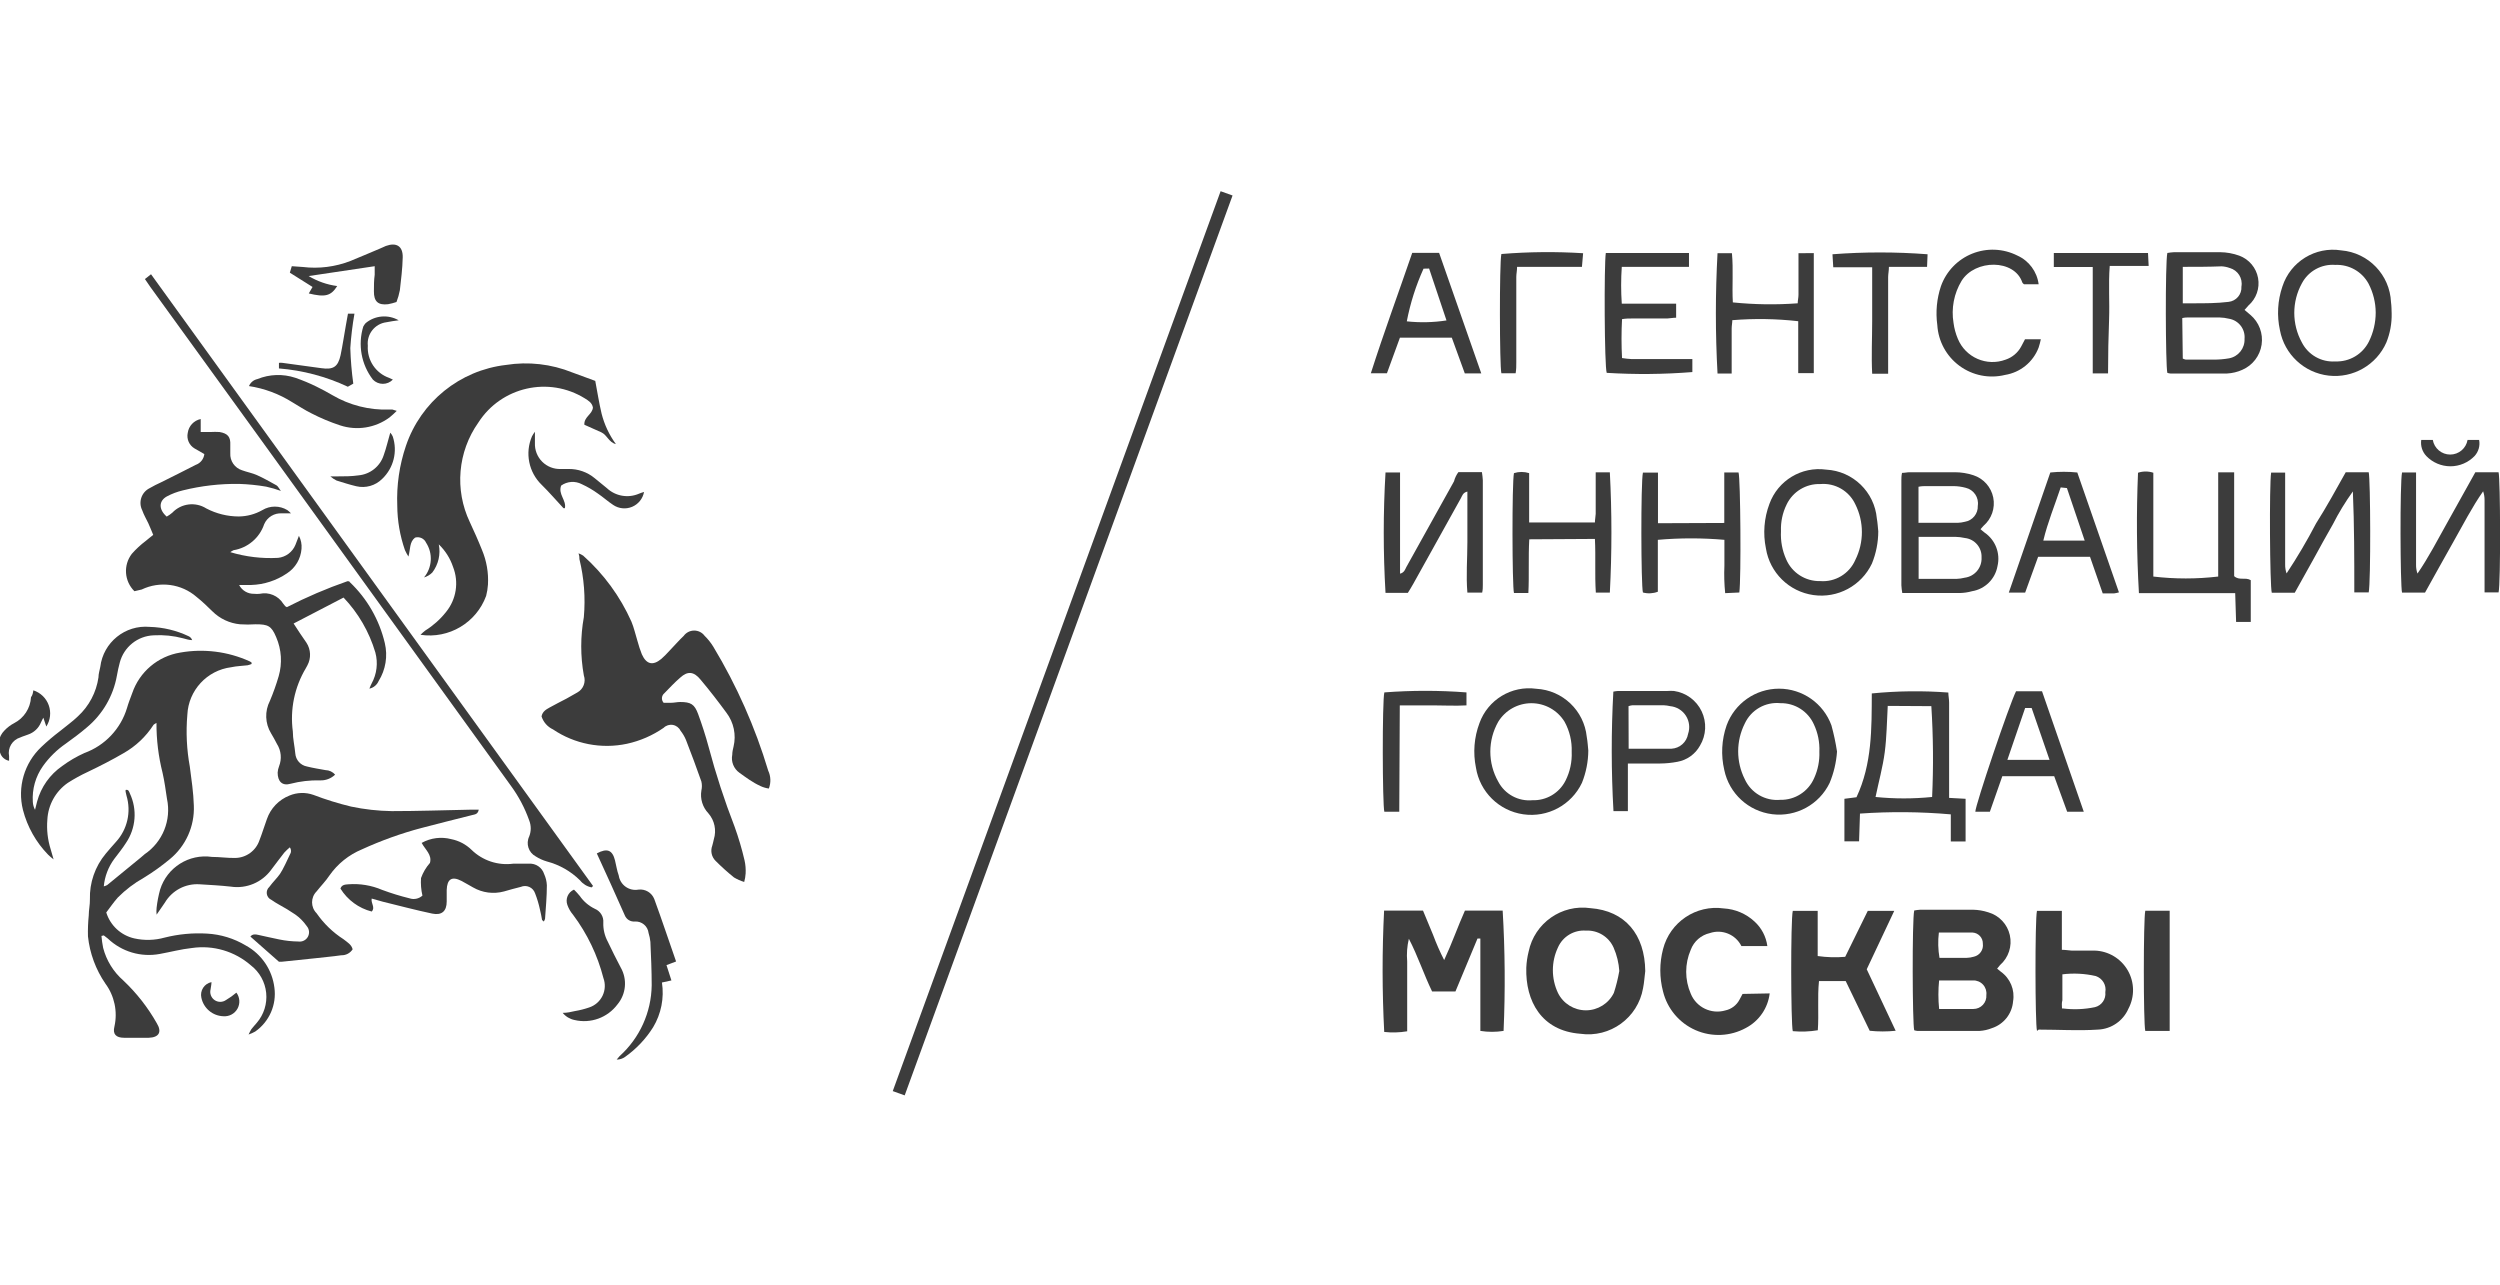
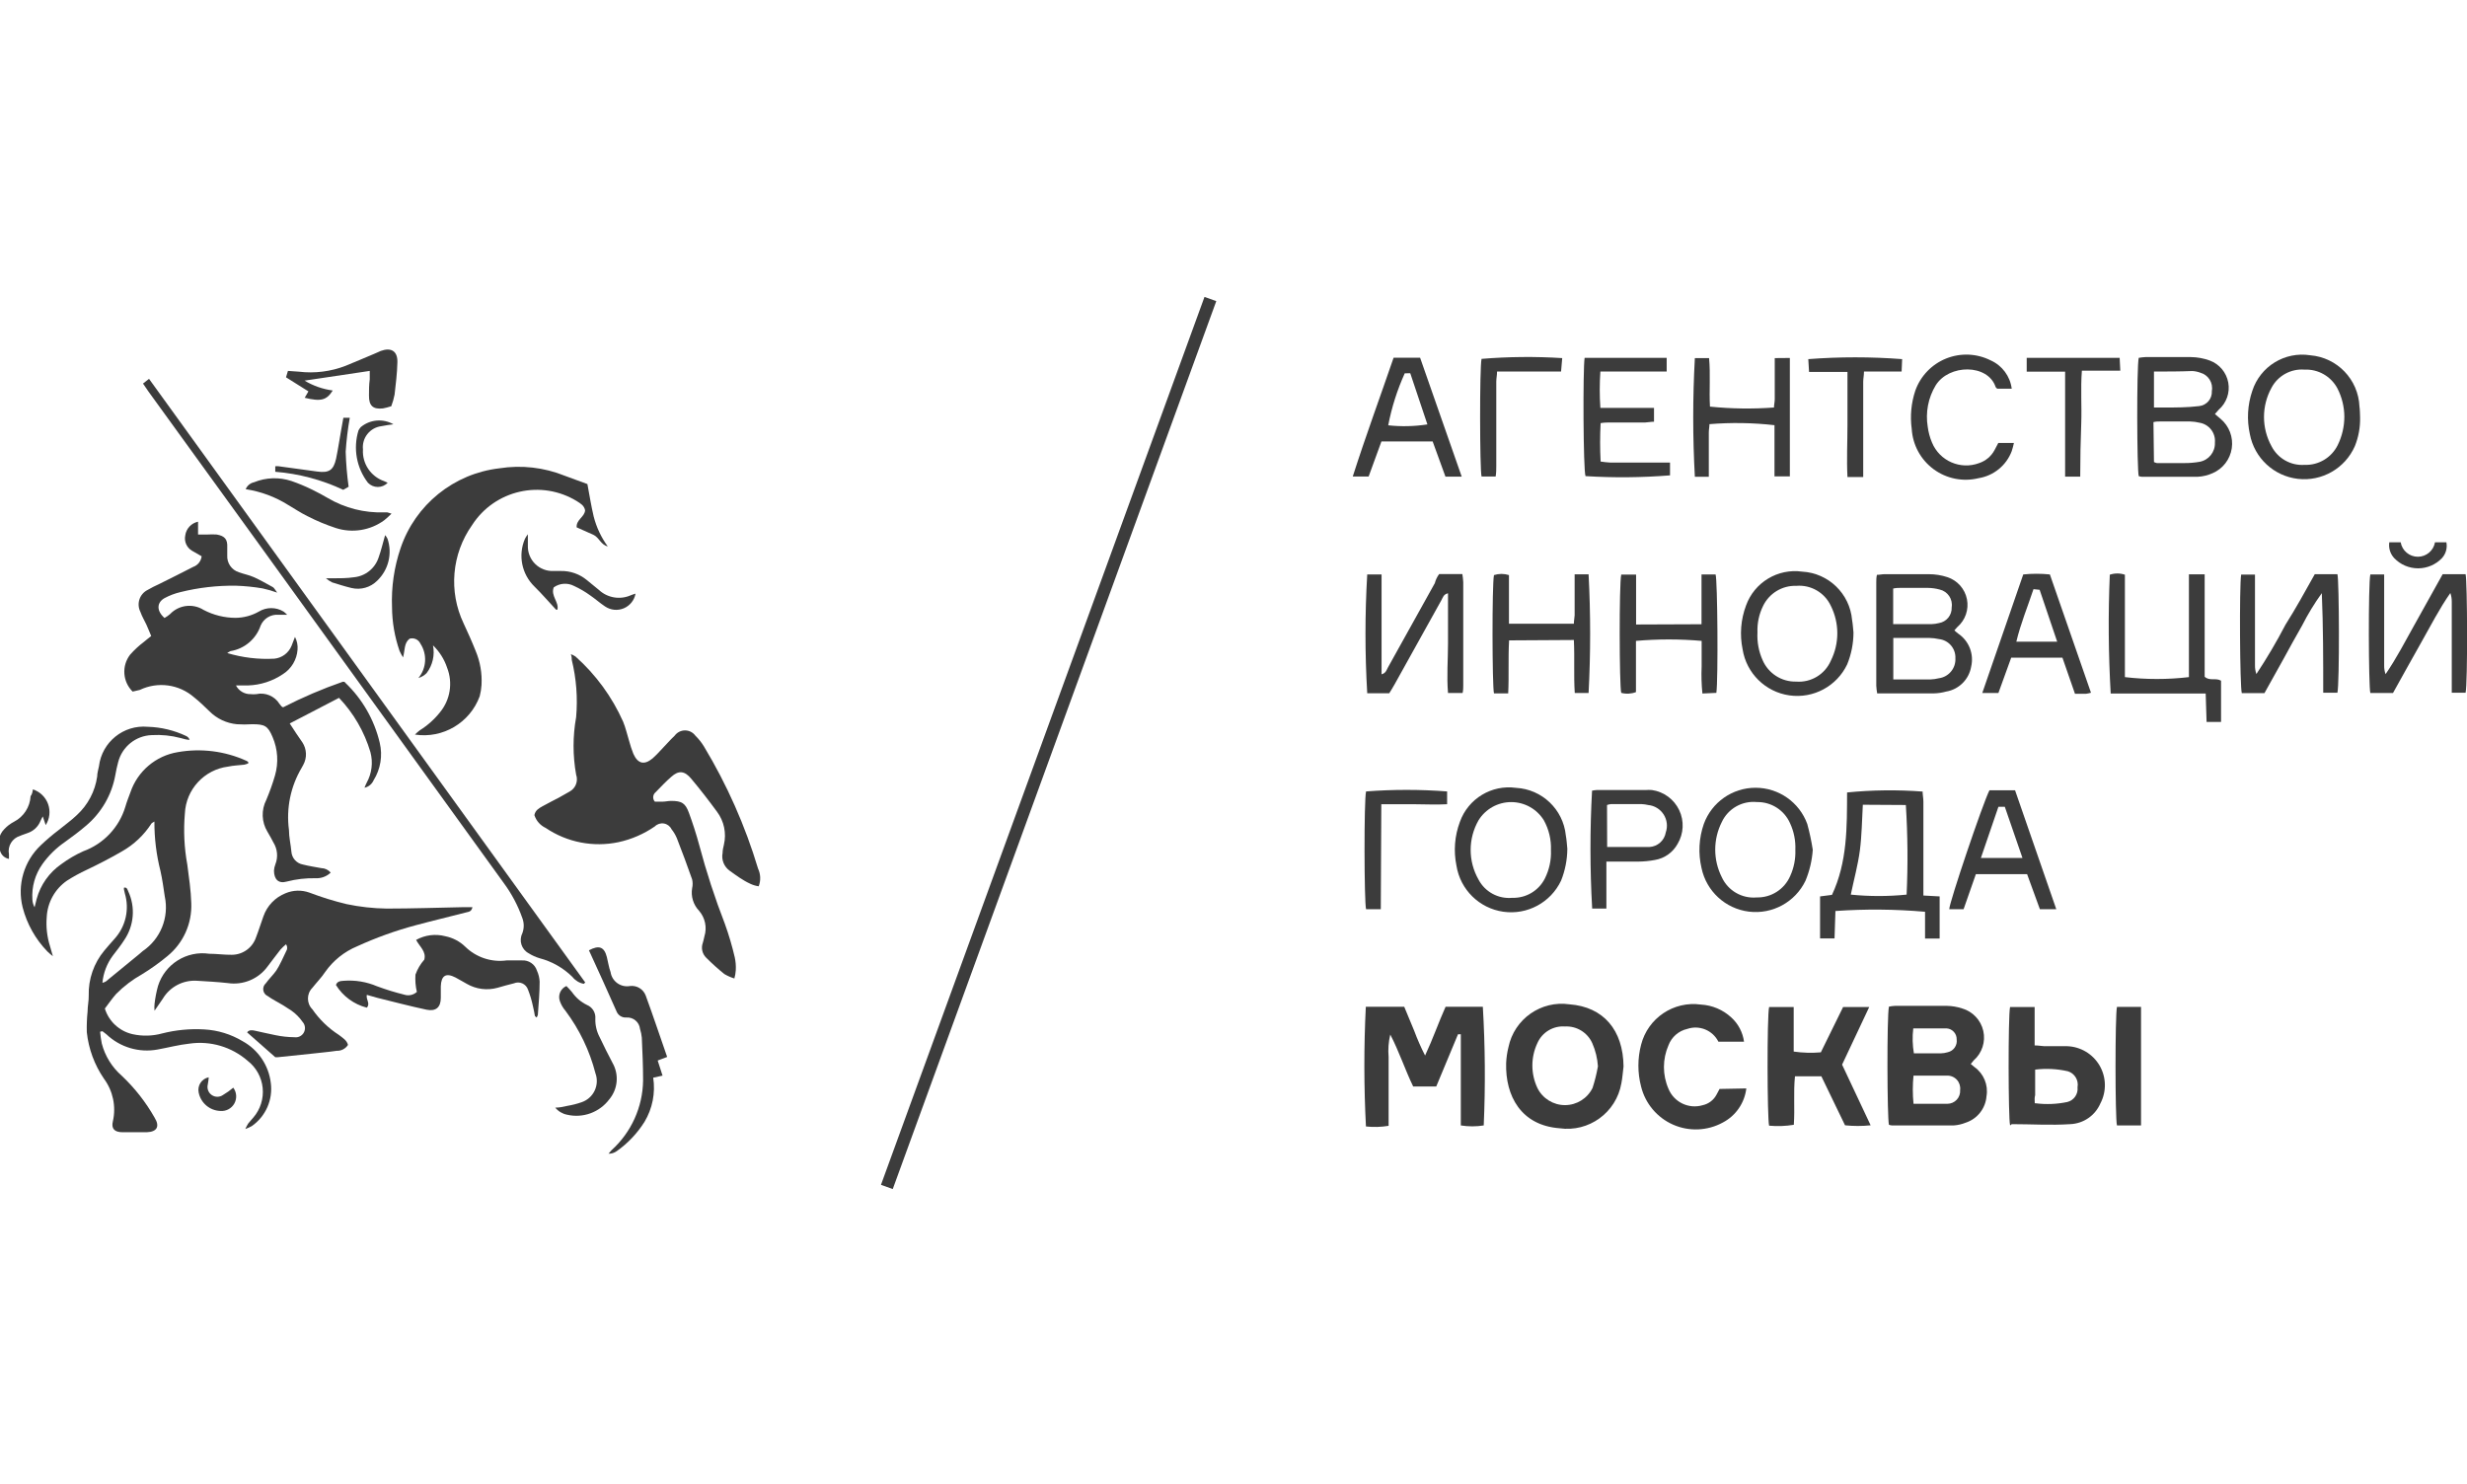
- <svg xmlns="http://www.w3.org/2000/svg" width="47.98mm" height="24.65mm" viewBox="0 0 192.69 69.86">
+ <svg xmlns="http://www.w3.org/2000/svg" width="40.98mm" height="24.65mm" viewBox="0 0 192.69 69.86">
  <g>
    <path d="M7.82,57.57a7.86,7.86,0,0,0,.13.92A5,5,0,0,0,9.5,61a14,14,0,0,1,2.58,3.29c.42.68.18,1.1-.61,1.13-.63,0-1.27,0-1.9,0s-.9-.28-.75-.87a4.07,4.07,0,0,0-.7-3.31A7.9,7.9,0,0,1,6.78,57.6,12.64,12.64,0,0,1,6.84,56c0-.42.1-.84.09-1.25a5.26,5.26,0,0,1,1.22-3.52c.25-.31.53-.61.79-.91a3.7,3.7,0,0,0,.81-3.56,2.37,2.37,0,0,1-.07-.31s0-.08,0-.13c.23-.06.27.13.33.27a3.86,3.86,0,0,1-.3,3.81c-.27.43-.59.82-.9,1.23A4.21,4.21,0,0,0,8,53.75a1.12,1.12,0,0,0,.26-.1l2.6-2.13c.1-.08.19-.17.29-.25A4.12,4.12,0,0,0,12.87,47c-.1-.67-.19-1.34-.34-2a15.43,15.43,0,0,1-.47-3.85c-.13.09-.21.11-.24.17a6.62,6.62,0,0,1-2.29,2.16c-.89.52-1.83,1-2.75,1.44a13.12,13.12,0,0,0-1.55.85,3.68,3.68,0,0,0-1.58,2.84,5.94,5.94,0,0,0,.25,2.26c.07.22.13.43.23.8a5.08,5.08,0,0,1-.42-.36,7.72,7.72,0,0,1-1.94-3.45A5,5,0,0,1,3.19,43a16.58,16.58,0,0,1,1.4-1.19c.47-.39,1-.76,1.42-1.17a5.06,5.06,0,0,0,1.58-3c0-.27.09-.54.14-.81a3.52,3.52,0,0,1,3.81-3.08,7.47,7.47,0,0,1,3,.72.5.5,0,0,1,.27.3c-.23,0-.47-.08-.7-.14a7.16,7.16,0,0,0-2.26-.23,2.81,2.81,0,0,0-2.62,2.11c-.09.33-.16.66-.22,1a6.73,6.73,0,0,1-2.33,4c-.51.44-1.06.84-1.61,1.24a7.11,7.11,0,0,0-1.76,1.73,4.28,4.28,0,0,0-.78,2.76,1.46,1.46,0,0,0,.17.61c.05-.21.11-.43.16-.64a4.87,4.87,0,0,1,1.94-2.74,9.24,9.24,0,0,1,1.71-1A5.33,5.33,0,0,0,9.79,40c.11-.39.26-.76.4-1.14a4.71,4.71,0,0,1,3.7-3.13,9.12,9.12,0,0,1,5.34.67.75.75,0,0,1,.16.1s0,0,0,.11a1.84,1.84,0,0,1-.31.1c-.42.05-.85.06-1.26.15a3.87,3.87,0,0,0-3.38,3.66,15,15,0,0,0,.19,4c.13,1,.28,2,.31,3a5.07,5.07,0,0,1-1.86,4.14,17,17,0,0,1-2,1.43,9.07,9.07,0,0,0-2,1.52c-.32.36-.59.76-.89,1.15a2.94,2.94,0,0,0,2.16,2,4.79,4.79,0,0,0,2.33-.06,10.78,10.78,0,0,1,3.27-.31,6.51,6.51,0,0,1,3,.92,4.3,4.3,0,0,1,2.2,3.25,3.54,3.54,0,0,1-1.48,3.38,3.11,3.11,0,0,1-.51.23,3.59,3.59,0,0,1,.22-.42c.13-.17.28-.32.41-.48a3.07,3.07,0,0,0-.45-4.43A5.67,5.67,0,0,0,14.8,58.5c-.84.09-1.66.31-2.49.46a4.58,4.58,0,0,1-4-1.19L8,57.53Z" style="fill: #3c3c3c" />
    <path d="M10.36,31a2.18,2.18,0,0,1-.2-2.88,7.27,7.27,0,0,1,1.08-1c.17-.15.35-.28.57-.46-.14-.33-.25-.62-.38-.9s-.34-.63-.47-1a1.27,1.27,0,0,1,.57-1.7,9.92,9.92,0,0,1,.9-.46c.89-.45,1.78-.88,2.66-1.34a1,1,0,0,0,.66-.83L15,20a1.12,1.12,0,0,1-.53-1.2,1.27,1.27,0,0,1,1-1.07v1l.75,0a5.75,5.75,0,0,1,.7,0c.65.11.86.39.83,1,0,.21,0,.42,0,.63a1.3,1.3,0,0,0,.91,1.32c.38.14.78.21,1.14.37.52.23,1,.51,1.51.79.11.06.17.21.34.43a9,9,0,0,0-1.14-.33,15.34,15.34,0,0,0-2.08-.21,17,17,0,0,0-4.34.5,5.11,5.11,0,0,0-1.24.47c-.62.35-.63,1,0,1.55a2.8,2.8,0,0,0,.43-.3,2.08,2.08,0,0,1,2.62-.33,5.41,5.41,0,0,0,2.5.62,3.76,3.76,0,0,0,1.82-.49,1.86,1.86,0,0,1,1.93,0,2.58,2.58,0,0,1,.28.25l-.69,0a1.39,1.39,0,0,0-1.38.84A3,3,0,0,1,18,27.84a1.41,1.41,0,0,0-.25.15,10.74,10.74,0,0,0,3.68.44,1.63,1.63,0,0,0,1.34-1c.08-.19.15-.39.27-.7a1.82,1.82,0,0,1,.2,1,2.47,2.47,0,0,1-1.13,1.9,5.17,5.17,0,0,1-2.74.89c-.29,0-.59,0-.94,0a1.26,1.26,0,0,0,1.15.68,2,2,0,0,0,.44,0,1.7,1.7,0,0,1,1.81.76,2.27,2.27,0,0,0,.16.2l.12.07a36.37,36.37,0,0,1,4.67-2c.1,0,.15,0,.18.07A9.49,9.49,0,0,1,29.66,35a3.85,3.85,0,0,1-.48,2.93,1,1,0,0,1-.71.58c.08-.18.11-.29.17-.39a3.22,3.22,0,0,0,.29-2.4,10.46,10.46,0,0,0-2.45-4.23l-3.85,2,.49.75c.16.25.34.48.5.73a1.71,1.71,0,0,1,.07,1.75,1.54,1.54,0,0,1-.12.22,7.56,7.56,0,0,0-1,4.87c0,.57.14,1.13.19,1.7a1.1,1.1,0,0,0,.9,1c.47.12,1,.2,1.43.28a1,1,0,0,1,.74.35,1.59,1.59,0,0,1-1.18.44,8.25,8.25,0,0,0-2.25.26c-.65.19-1-.18-1-.86a1.61,1.61,0,0,1,.11-.49,1.9,1.9,0,0,0-.16-1.71c-.15-.28-.29-.56-.46-.83a2.55,2.55,0,0,1-.09-2.49,17.54,17.54,0,0,0,.68-1.91,4.45,4.45,0,0,0-.19-3c-.37-.89-.64-1-1.59-1a9,9,0,0,1-1.2,0,3.49,3.49,0,0,1-2.13-1c-.39-.38-.79-.77-1.22-1.11a3.89,3.89,0,0,0-4.23-.57Z" style="fill: #3c3c3c" />
    <path d="M57.36,53.41a3.6,3.6,0,0,1-.79-.35,17.88,17.88,0,0,1-1.41-1.27,1.1,1.1,0,0,1-.26-1.18c.05-.16.08-.33.12-.49a2.1,2.1,0,0,0-.42-2,2.06,2.06,0,0,1-.54-1.76,1.52,1.52,0,0,0,0-.69q-.57-1.62-1.19-3.21a2.94,2.94,0,0,0-.42-.71.81.81,0,0,0-1.3-.22,7.93,7.93,0,0,1-2.83,1.23,7.42,7.42,0,0,1-5.7-1.11,1.66,1.66,0,0,1-.88-1c.07-.38.36-.54.63-.69.42-.24.86-.45,1.29-.68l.83-.47A1.09,1.09,0,0,0,45,37.49,12.69,12.69,0,0,1,45,33a13.72,13.72,0,0,0-.34-4.47c0-.12,0-.24-.07-.45a1.62,1.62,0,0,1,.36.18,15,15,0,0,1,3.72,5.09c.2.48.31,1,.47,1.51a9,9,0,0,0,.33,1c.35.78.85.9,1.5.36a7.93,7.93,0,0,0,.63-.63c.37-.38.71-.78,1.1-1.15a1,1,0,0,1,1.61,0,4.34,4.34,0,0,1,.67.84,41.69,41.69,0,0,1,4.23,9.55,1.76,1.76,0,0,1,.05,1.38,2.27,2.27,0,0,1-.62-.18C58,45.74,57.52,45.37,57,45a1.38,1.38,0,0,1-.56-1.4c0-.21.05-.42.1-.63A3.11,3.11,0,0,0,56,40.38c-.64-.87-1.3-1.73-2-2.56-.52-.64-1-.68-1.57-.16-.43.37-.82.79-1.22,1.2a.51.51,0,0,0-.06.74l.58,0c.23,0,.46-.06.69-.06.83,0,1.11.17,1.39.93s.58,1.68.81,2.54a58.45,58.45,0,0,0,2,6.14,23.2,23.2,0,0,1,.77,2.61,3.74,3.74,0,0,1,.08,1A3.12,3.12,0,0,1,57.36,53.41Z" style="fill: #3c3c3c" />
    <path d="M45.7,16.84c-.07-.37-.35-.53-.62-.7A6,6,0,0,0,36.87,18a7.62,7.62,0,0,0-.66,7.67c.33.71.65,1.42.94,2.15a6,6,0,0,1,.46,2.67,4.64,4.64,0,0,1-.14.87,4.65,4.65,0,0,1-5.06,3,3.7,3.7,0,0,1,.37-.33,6.18,6.18,0,0,0,1.6-1.43,3.48,3.48,0,0,0,.54-3.47,4.29,4.29,0,0,0-1.1-1.74,2.7,2.7,0,0,1-.5,2.17,1.51,1.51,0,0,1-.64.38,2.26,2.26,0,0,0,.16-2.68.71.71,0,0,0-.85-.39c-.44.34-.35.88-.51,1.46a4.28,4.28,0,0,1-.27-.5,10.61,10.61,0,0,1-.59-3.42,12.76,12.76,0,0,1,.67-4.62A9.27,9.27,0,0,1,39,13.56a9.63,9.63,0,0,1,5.11.58l1.77.65c.16.84.29,1.69.49,2.53a6.83,6.83,0,0,0,1.1,2.34c-.54-.12-.68-.71-1.13-.91l-1.3-.58C45,17.56,45.66,17.37,45.7,16.84Z" style="fill: #3c3c3c" />
    <path d="M27.18,58.6a1,1,0,0,1-.88.46c-.67.1-1.34.15-2,.23l-2.59.27h-.21l-2.2-1.94c.16-.21.39-.18.61-.13.54.11,1.07.25,1.61.35A7.7,7.7,0,0,0,23,58a.72.72,0,0,0,.64-1.19,3.57,3.57,0,0,0-.88-.89,14.91,14.91,0,0,0-1.3-.79,5.53,5.53,0,0,1-.54-.34.6.6,0,0,1-.16-1c.26-.36.59-.67.82-1s.57-1.08.83-1.63a.49.49,0,0,0-.07-.42,4.4,4.4,0,0,0-.43.41c-.34.43-.67.88-1,1.31a3.25,3.25,0,0,1-3.12,1.31c-.8-.09-1.6-.13-2.4-.18A2.89,2.89,0,0,0,12.71,55c-.19.27-.37.55-.64.93a2.42,2.42,0,0,1,0-.53A9.27,9.27,0,0,1,12.34,54a3.64,3.64,0,0,1,4-2.52c.59,0,1.18.09,1.77.08A2,2,0,0,0,20,50.19c.21-.53.37-1.08.57-1.62a3,3,0,0,1,1.74-1.82,2.57,2.57,0,0,1,1.85-.05,23.67,23.67,0,0,0,2.9.9,16.4,16.4,0,0,0,3.14.35c2,0,4-.07,6-.11.22,0,.44,0,.7,0-.07.36-.3.36-.49.41-1.31.34-2.63.65-3.93,1a29,29,0,0,0-4.59,1.65,5.74,5.74,0,0,0-2.49,2c-.29.44-.67.82-1,1.24a1.19,1.19,0,0,0,0,1.68,7.35,7.35,0,0,0,2.07,2C26.79,58.07,27.09,58.24,27.18,58.6Z" style="fill: #3c3c3c" />
    <path d="M94.08.17,95,.5,69.73,69.86l-.92-.33Z" style="fill: #3c3c3c" />
    <path d="M106.68,55.62h3l.78,1.88a17.88,17.88,0,0,0,.85,1.93c.62-1.33,1.05-2.58,1.6-3.81h2.91a90.37,90.37,0,0,1,.07,9.27,5.62,5.62,0,0,1-1.79,0c0-1.22,0-2.42,0-3.62s0-2.33,0-3.5l-.22,0-1.7,4.08h-1.8c-.64-1.32-1.1-2.74-1.79-4.06a5.46,5.46,0,0,0-.13,1.75c0,.59,0,1.18,0,1.78v3.6a6.42,6.42,0,0,1-1.77.05A91.89,91.89,0,0,1,106.68,55.62Z" style="fill: #3c3c3c" />
    <path d="M153.93,60.09l.29.24a2.32,2.32,0,0,1,.94,2.28,2.37,2.37,0,0,1-1.64,2.07,3,3,0,0,1-.92.21c-1.61,0-3.22,0-4.83,0a1,1,0,0,1-.23-.05c-.14-.49-.17-8.48,0-9.23a3.31,3.31,0,0,1,.47-.06c1.35,0,2.71,0,4.06,0a4,4,0,0,1,1.18.2,2.37,2.37,0,0,1,.91,4.06C154.07,59.91,154,60,153.93,60.09Zm-4.47.89a11,11,0,0,0,0,2.22c.92,0,1.78,0,2.64,0a1,1,0,0,0,1-1.08A1,1,0,0,0,152.07,61C151.23,61,150.39,61,149.46,61Zm0-1.72h2.12a2.14,2.14,0,0,0,.56-.09.9.9,0,0,0,.69-1,.84.84,0,0,0-.78-.86c-.86,0-1.72,0-2.61,0A6.69,6.69,0,0,0,149.49,59.27Z" style="fill: #3c3c3c" />
    <path d="M126.81,60.28c-.06.44-.08.88-.17,1.32a4.29,4.29,0,0,1-4.84,3.51c-3-.23-4.23-2.53-4.16-5.08a6.19,6.19,0,0,1,.18-1.25,4.25,4.25,0,0,1,4.77-3.35C125.25,55.63,126.78,57.45,126.81,60.28Zm-2,0a5.37,5.37,0,0,0-.44-1.81,2.21,2.21,0,0,0-2.14-1.31,2.18,2.18,0,0,0-2.15,1.3,4.11,4.11,0,0,0,0,3.5,2.4,2.4,0,0,0,4.31,0A12.18,12.18,0,0,0,124.8,60.32Z" style="fill: #3c3c3c" />
    <path d="M138.18,64.91c-.15-.55-.17-8.57,0-9.27h1.92v3.48a9.3,9.3,0,0,0,2.12.06l1.74-3.54H146l-2.12,4.5,2.23,4.74a9.66,9.66,0,0,1-2,0l-1.85-3.83h-2.06c-.13,1.26,0,2.51-.09,3.79A7.6,7.6,0,0,1,138.18,64.91Z" style="fill: #3c3c3c" />
    <path d="M45.6,53.83a1.5,1.5,0,0,1-.89-.54,5.69,5.69,0,0,0-2.56-1.46,3.35,3.35,0,0,1-.86-.39,1.17,1.17,0,0,1-.5-1.54,1.68,1.68,0,0,0,0-1.23A10.38,10.38,0,0,0,39.38,46L20,19.17,11.58,7.54c-.13-.19-.26-.38-.41-.6l.47-.37L45.71,53.72Z" style="fill: #3c3c3c" />
    <path d="M157,64.86c-.14-.49-.16-8.5,0-9.22h1.92v3c.3,0,.52.05.75.06.59,0,1.19,0,1.78,0a3.05,3.05,0,0,1,2.6,4.48,2.68,2.68,0,0,1-2.35,1.61c-1.52.1-3,0-4.57,0C157,64.91,157,64.88,157,64.86Zm2-1.7a7.47,7.47,0,0,0,2.47-.1,1.06,1.06,0,0,0,.8-1.15,1.1,1.1,0,0,0-.75-1.25,7.43,7.43,0,0,0-2.56-.13c0,.72,0,1.38,0,2C158.9,62.73,158.92,62.91,158.93,63.16Z" style="fill: #3c3c3c" />
    <path d="M151.5,47v3.29h-1.14c0-.39,0-.74,0-1.09s0-.67,0-1a44.48,44.48,0,0,0-7-.06l-.07,2.14h-1.13V47l.93-.12c1.21-2.57,1.17-5.32,1.18-8a33.82,33.82,0,0,1,5.9-.07c0,.25.06.51.06.78q0,3.27,0,6.54v.8Zm-6-7.16c-.07,1.24-.08,2.41-.23,3.56s-.47,2.3-.71,3.46a21.72,21.72,0,0,0,4.36,0,63.92,63.92,0,0,0-.06-7Z" style="fill: #3c3c3c" />
    <path d="M136.4,62a3.47,3.47,0,0,1-1.83,2.66,4.4,4.4,0,0,1-6.39-2.81,6.43,6.43,0,0,1,0-3.26,4.22,4.22,0,0,1,4.68-3.14,3.8,3.8,0,0,1,2.36,1,3.11,3.11,0,0,1,1,1.9h-2a2,2,0,0,0-2.43-1,2.05,2.05,0,0,0-1.47,1.28,4.25,4.25,0,0,0,0,3.4,2.21,2.21,0,0,0,2.67,1.28,1.61,1.61,0,0,0,1.08-.82l.24-.45Z" style="fill: #3c3c3c" />
    <path d="M41.78,56.34c-.05-.27-.09-.53-.16-.79a8,8,0,0,0-.38-1.27.82.82,0,0,0-1.1-.49c-.43.1-.86.23-1.29.35a3.13,3.13,0,0,1-2.39-.31c-.3-.16-.58-.34-.89-.5-.74-.38-1.11-.15-1.14.7,0,.3,0,.59,0,.89,0,.74-.38,1.08-1.11.93-1.28-.27-2.55-.61-3.82-.92l-.85-.24c-.08.37.3.68,0,1a4,4,0,0,1-2.41-1.77c.1-.3.36-.31.61-.33a5.56,5.56,0,0,1,2.6.43,19.2,19.2,0,0,0,2.11.65,1,1,0,0,0,1-.21,4.6,4.6,0,0,1-.11-1.35,3.62,3.62,0,0,1,.69-1.17c.17-.63-.35-1-.64-1.54a3.07,3.07,0,0,1,2.28-.29,3.11,3.11,0,0,1,1.56.82A3.88,3.88,0,0,0,39.57,52c.4,0,.8,0,1.2,0a1.15,1.15,0,0,1,1.17.8,2.34,2.34,0,0,1,.21.86c0,.86-.08,1.73-.14,2.59a.63.63,0,0,1-.1.21Z" style="fill: #3c3c3c" />
    <path d="M173,9.32l.45.38a2.52,2.52,0,0,1-.63,4.24,3.26,3.26,0,0,1-1.16.28c-1.46,0-2.92,0-4.38,0a1,1,0,0,1-.23-.05c-.14-.51-.17-8.52,0-9.24a4.61,4.61,0,0,1,.52-.06c1.18,0,2.37,0,3.55,0a4.47,4.47,0,0,1,1.48.27,2.27,2.27,0,0,1,.7,3.84Zm-4.76,3.75a1,1,0,0,0,.23.08c.72,0,1.44,0,2.15,0a6.64,6.64,0,0,0,1.19-.1A1.46,1.46,0,0,0,173,11.55,1.44,1.44,0,0,0,171.81,10a3.54,3.54,0,0,0-.75-.1c-.78,0-1.56,0-2.34,0-.16,0-.32,0-.52.05Zm0-7.08c0,.94,0,1.85,0,2.82.3,0,.55,0,.8,0,.91,0,1.82,0,2.72-.11a1.11,1.11,0,0,0,1-1.18,1.25,1.25,0,0,0-.9-1.43,2.09,2.09,0,0,0-.62-.13C170.24,6,169.27,6,168.18,6Z" style="fill: #3c3c3c" />
    <path d="M152.65,26.22c.12.1.21.19.31.26a2.44,2.44,0,0,1,1,2.58A2.38,2.38,0,0,1,152,31a3.83,3.83,0,0,1-.94.14c-1.35,0-2.71,0-4.06,0a3.83,3.83,0,0,1-.38,0,5.18,5.18,0,0,1-.07-.6q0-4,0-8.06c0-.19,0-.37.05-.6.22,0,.4-.05.58-.05,1.16,0,2.33,0,3.49,0a4.6,4.6,0,0,1,1.43.23,2.28,2.28,0,0,1,.78,3.9C152.83,26,152.76,26.11,152.65,26.22Zm-4.77,3.83h2.92a3.09,3.09,0,0,0,.63-.09,1.49,1.49,0,0,0,1.3-1.56,1.44,1.44,0,0,0-1.28-1.5,3.69,3.69,0,0,0-.75-.09h-2.82Zm0-4.32h3a2.63,2.63,0,0,0,.56-.08,1.19,1.19,0,0,0,1-1.23,1.23,1.23,0,0,0-.93-1.39,3.7,3.7,0,0,0-.93-.13c-.72,0-1.43,0-2.15,0-.16,0-.32,0-.56.05v2.8Z" style="fill: #3c3c3c" />
    <path d="M112.41,21.82h1.81a6,6,0,0,1,.07.63q0,4,0,8.06c0,.19,0,.37-.05.6H113.1c-.11-1.31,0-2.6,0-3.88s0-2.57,0-3.91c-.35.08-.4.33-.5.51l-3.67,6.6c-.13.24-.28.47-.42.7h-1.72a79,79,0,0,1,0-9.28h1.12c0,2.61,0,5.18,0,7.8.34-.09.39-.34.49-.52l3.67-6.6C112.13,22.28,112.27,22,112.41,21.82Z" style="fill: #3c3c3c" />
    <path d="M173.48,30.15v3.22h-1.13l-.07-2.22h-7.42a92.75,92.75,0,0,1-.07-9.28,1.86,1.86,0,0,1,1.18,0c0,1.34,0,2.69,0,4s0,2.66,0,4a21.4,21.4,0,0,0,5,0V21.84h1.23v8C172.59,30.2,173.07,29.9,173.48,30.15Z" style="fill: #3c3c3c" />
    <path d="M180.8,21.83h1.77c.14.51.17,8.47,0,9.26h-1.11c0-2.6,0-5.18-.11-7.78a19,19,0,0,0-1.54,2.53c-.5.88-1,1.77-1.48,2.66l-1.46,2.62h-1.77c-.15-.48-.2-8.34-.05-9.26h1.08c0,.24,0,.49,0,.73,0,2.12,0,4.23,0,6.35a2,2,0,0,0,.11.69,42.57,42.57,0,0,0,2.27-3.85C179.34,24.47,180.06,23.15,180.8,21.83Z" style="fill: #3c3c3c" />
    <path d="M190.79,21.83h1.79c.14.53.17,8.54,0,9.26h-1.08c0-.27,0-.52,0-.76q0-3.17,0-6.35a2,2,0,0,0-.11-.68c-.87,1.24-1.54,2.57-2.28,3.87s-1.46,2.62-2.2,3.94h-1.77c-.14-.52-.17-8.51,0-9.26h1.08c0,.27,0,.51,0,.76q0,3.17,0,6.35a1.91,1.91,0,0,0,.11.68c.86-1.25,1.54-2.58,2.27-3.88S190.06,23.13,190.79,21.83Z" style="fill: #3c3c3c" />
    <path d="M122.42,43.28a6.79,6.79,0,0,1-.49,2.49,4.32,4.32,0,0,1-8.17-1.17,6.2,6.2,0,0,1,.27-3.43,4.06,4.06,0,0,1,4.38-2.65,4.13,4.13,0,0,1,3.89,3.7C122.37,42.6,122.39,43,122.42,43.28Zm-1.28.1a4.47,4.47,0,0,0-.55-2.32,3,3,0,0,0-5.11,0,4.67,4.67,0,0,0,0,4.62,2.69,2.69,0,0,0,2.64,1.43,2.75,2.75,0,0,0,2.54-1.5A4.51,4.51,0,0,0,121.14,43.38Z" style="fill: #3c3c3c" />
    <path d="M141.59,43.36a7.67,7.67,0,0,1-.57,2.42,4.32,4.32,0,0,1-8.12-1,6.19,6.19,0,0,1,.18-3.44,4.3,4.3,0,0,1,8.08,0A17.65,17.65,0,0,1,141.59,43.36Zm-1.36,0a4.49,4.49,0,0,0-.42-2.09,2.77,2.77,0,0,0-2.58-1.64,2.73,2.73,0,0,0-2.75,1.57,4.78,4.78,0,0,0,0,4.29,2.73,2.73,0,0,0,2.73,1.59,2.78,2.78,0,0,0,2.62-1.68A4.51,4.51,0,0,0,140.23,43.37Z" style="fill: #3c3c3c" />
    <path d="M144.77,26.39a6.64,6.64,0,0,1-.49,2.48,4.32,4.32,0,0,1-8.17-1.17,6.19,6.19,0,0,1,.27-3.43,4.06,4.06,0,0,1,4.38-2.64,4.14,4.14,0,0,1,3.9,3.77C144.72,25.74,144.74,26.1,144.77,26.39Zm-7.5,0a4.69,4.69,0,0,0,.4,2.15,2.78,2.78,0,0,0,2.62,1.68A2.72,2.72,0,0,0,143,28.59a4.79,4.79,0,0,0,0-4.29,2.72,2.72,0,0,0-2.69-1.56,2.78,2.78,0,0,0-2.61,1.59A4.27,4.27,0,0,0,137.27,26.36Z" style="fill: #3c3c3c" />
    <path d="M184.34,9.6a5.63,5.63,0,0,1-.41,2.23,4.32,4.32,0,0,1-8.2-.94,6.27,6.27,0,0,1,.19-3.38,4.09,4.09,0,0,1,4.53-2.78,4.19,4.19,0,0,1,3.84,4C184.33,9,184.33,9.32,184.34,9.6Zm-1.23-.08a4.9,4.9,0,0,0-.55-2.22A2.77,2.77,0,0,0,180,5.85a2.68,2.68,0,0,0-2.58,1.42,4.73,4.73,0,0,0,0,4.56A2.69,2.69,0,0,0,180,13.29a2.77,2.77,0,0,0,2.59-1.54A5.05,5.05,0,0,0,183.11,9.51Z" style="fill: #3c3c3c" />
    <path d="M139.8,4.94v9.25h-1.2v-4a26.21,26.21,0,0,0-5.08-.08c0,.2-.05.43-.05.65,0,.91,0,1.82,0,2.73,0,.23,0,.46,0,.73h-1.09a84.58,84.58,0,0,1,0-9.27h1.11c.12,1.28,0,2.55.07,3.79a28.57,28.57,0,0,0,5,.07c0-.2.06-.43.06-.65,0-.83,0-1.65,0-2.48,0-.23,0-.46,0-.73Z" style="fill: #3c3c3c" />
    <path d="M117.87,27c-.08,1.43,0,2.78-.07,4.14h-1.11c-.14-.52-.16-8.52,0-9.24a1.92,1.92,0,0,1,1.17,0V25.7h5.07c0-.22.05-.44.06-.66,0-.82,0-1.65,0-2.47,0-.23,0-.45,0-.73h1.09a88.43,88.43,0,0,1,0,9.27H123c-.09-1.38,0-2.74-.07-4.14Z" style="fill: #3c3c3c" />
    <path d="M132.9,25.74V21.85H134c.15.44.21,8.16.06,9.25l-1.09.05a14.62,14.62,0,0,1-.06-2.11c0-.67,0-1.35,0-2a29.34,29.34,0,0,0-5.13,0c0,.65,0,1.32,0,2s0,1.35,0,2a1.86,1.86,0,0,1-1.15.06c-.15-.51-.17-8.52,0-9.24h1.16v3.9C129.5,25.75,131.16,25.75,132.9,25.74Z" style="fill: #3c3c3c" />
    <path d="M123.77,4.93h6.41V6H125a20.72,20.72,0,0,0,0,2.84l4.19,0V9.92c-.24,0-.46.05-.69.06h-2.73c-.23,0-.45,0-.75.05a28.36,28.36,0,0,0,0,3,7.36,7.36,0,0,0,.75.08h3.87c.25,0,.5,0,.8,0v1a46.85,46.85,0,0,1-6.6.06C123.66,13.72,123.63,5.8,123.77,4.93Z" style="fill: #3c3c3c" />
    <path d="M114.17,14.21H112.9l-1-2.75h-4l-1,2.74h-1.24c1-3.13,2.13-6.19,3.19-9.28h2.07Zm-4.45-8.07a18.17,18.17,0,0,0-1.29,4.06,11.71,11.71,0,0,0,3.06-.07l-1.34-4Z" style="fill: #3c3c3c" />
    <path d="M161.09,28.35h-4l-1,2.76h-1.26l3.2-9.26a10.22,10.22,0,0,1,2.08,0l3.21,9.24a2.68,2.68,0,0,1-.38.08h-.87ZM158.83,23c-.46,1.38-1,2.68-1.34,4.1,1.1,0,2.1,0,3.19,0l-1.37-4.05Z" style="fill: #3c3c3c" />
    <path d="M155.39,38.71h2L160.61,48h-1.28l-1-2.74h-4L153.37,48h-1.12C152.24,47.52,154.87,39.73,155.39,38.71ZM154.72,44c1.12,0,2.14,0,3.25,0L156.59,40h-.5Z" style="fill: #3c3c3c" />
    <path d="M124.35,38.74a2.53,2.53,0,0,1,.36-.05h3.81a3.35,3.35,0,0,1,.51,0,2.8,2.8,0,0,1,2,4.21,2.49,2.49,0,0,1-1.75,1.25,7.28,7.28,0,0,1-1.32.13c-.8,0-1.6,0-2.49,0l0,3.67h-1.11A82.77,82.77,0,0,1,124.35,38.74Zm1.18,4.4c1.15,0,2.23,0,3.3,0A1.37,1.37,0,0,0,130.11,42a1.62,1.62,0,0,0-1.38-2.14,2.73,2.73,0,0,0-.5-.07h-2.41a1.31,1.31,0,0,0-.3.07Z" style="fill: #3c3c3c" />
    <path d="M157.13,7.34H156s-.11-.08-.13-.14c-.61-1.81-3.64-1.79-4.68-.12a4.76,4.76,0,0,0-.62,3.24,4.68,4.68,0,0,0,.33,1.22,2.89,2.89,0,0,0,3.69,1.61,2.13,2.13,0,0,0,1.19-1c.1-.18.19-.37.3-.57h1.22a5.75,5.75,0,0,1-.17.64,3.33,3.33,0,0,1-2.59,2.11,4.22,4.22,0,0,1-5.22-3.84,6.63,6.63,0,0,1,.28-3,4.23,4.23,0,0,1,5.89-2.36A2.81,2.81,0,0,1,157.13,7.34Z" style="fill: #3c3c3c" />
    <path d="M46,51.21c.8-.43,1.2-.26,1.4.53.1.39.15.79.29,1.17A1.3,1.3,0,0,0,49.21,54a1.16,1.16,0,0,1,1.22.73c.58,1.58,1.11,3.18,1.68,4.81l-.74.28L51.75,61l-.73.16a5.18,5.18,0,0,1-.68,3.45,8.05,8.05,0,0,1-2.17,2.29,1.08,1.08,0,0,1-.64.2,3.13,3.13,0,0,1,.23-.27,7.48,7.48,0,0,0,2.47-5.45c0-1.12-.05-2.24-.1-3.35a3.36,3.36,0,0,0-.14-.68,1,1,0,0,0-1.07-.89.76.76,0,0,1-.76-.47C47.45,54.4,46.75,52.82,46,51.21Z" style="fill: #3c3c3c" />
    <path d="M165.35,64.89c-.15-.58-.15-8.63,0-9.26h1.88v9.26Z" style="fill: #3c3c3c" />
    <path d="M148.53,6h-2.94c0,.31-.06.55-.06.8,0,2.2,0,4.4,0,6.6,0,.27,0,.54,0,.84H144.3c-.07-1.37,0-2.72,0-4.07s0-2.7,0-4.14h-3l-.06-1a48.09,48.09,0,0,1,7.33,0Z" style="fill: #3c3c3c" />
    <path d="M30.58,17.1a7.12,7.12,0,0,1-.56.51,4.2,4.2,0,0,1-3.8.61A15.13,15.13,0,0,1,24,17.29c-.51-.25-1-.58-1.48-.86a8.69,8.69,0,0,0-3.33-1.24.91.91,0,0,1,.65-.54,4.22,4.22,0,0,1,2.92-.1,14.14,14.14,0,0,1,1.63.68c.42.2.83.43,1.23.66A8.11,8.11,0,0,0,30,17h.25Z" style="fill: #3c3c3c" />
    <path d="M107.85,48H106.7c-.15-.54-.17-8.54,0-9.2a41.51,41.51,0,0,1,6.33,0v1c-.87.05-1.72,0-2.55,0l-2.59,0Z" style="fill: #3c3c3c" />
    <path d="M121.93,6h-5c0,.3-.06.54-.06.78,0,2.2,0,4.4,0,6.59,0,.27,0,.54-.05.83h-1.1c-.14-.52-.16-8.51,0-9.19a43.62,43.62,0,0,1,6.3-.06Z" style="fill: #3c3c3c" />
    <path d="M162.48,14.21H161.3c0-.25,0-.49,0-.73q0-3.33,0-6.66c0-.25,0-.5,0-.81h-3V4.93h7.26l.05,1h-3c-.11,1.43,0,2.77-.05,4.12S162.48,12.77,162.48,14.21Z" style="fill: #3c3c3c" />
    <path d="M43.37,63.5c.34,0,.65-.07.95-.14a6.67,6.67,0,0,0,1.1-.28,1.75,1.75,0,0,0,1.09-2.26,13.93,13.93,0,0,0-2.34-4.88,2.38,2.38,0,0,1-.44-.76A.94.94,0,0,1,44.24,54a6.28,6.28,0,0,1,.44.48,3,3,0,0,0,1.17,1,1.06,1.06,0,0,1,.65,1.07A2.89,2.89,0,0,0,46.84,58c.33.68.66,1.37,1,2a2.5,2.5,0,0,1-.25,2.85,3.21,3.21,0,0,1-3.31,1.2A1.58,1.58,0,0,1,43.37,63.5Z" style="fill: #3c3c3c" />
    <path d="M23.79,6.71a5.72,5.72,0,0,0,2.2.77c-.48.76-.92.88-2.19.57l.29-.5L22.34,6.45l.15-.5.85.06A7.6,7.6,0,0,0,27,5.55c.74-.3,1.48-.62,2.22-.93.18-.07.35-.16.52-.23.8-.29,1.32,0,1.3.88S30.91,7,30.82,7.8a5.26,5.26,0,0,1-.26.91,4.75,4.75,0,0,1-.65.17c-.77.09-1.1-.21-1.09-1,0-.42,0-.84.06-1.27,0-.23,0-.45,0-.66Z" style="fill: #3c3c3c" />
    <path d="M49.64,23.35a1.54,1.54,0,0,1-2.38,1c-.41-.27-.77-.6-1.17-.87a7.37,7.37,0,0,0-1.25-.73,1.52,1.52,0,0,0-1.59.11c-.25.67.42,1.13.29,1.74,0,0-.1,0-.11,0-.56-.6-1.1-1.23-1.68-1.8A3.35,3.35,0,0,1,41,19.07a2.18,2.18,0,0,1,.23-.36c0,.39,0,.63,0,.87a1.92,1.92,0,0,0,2,2h.57a3.09,3.09,0,0,1,2.05.72l.93.76a2.29,2.29,0,0,0,2.48.42A3.23,3.23,0,0,1,49.64,23.35Z" style="fill: #3c3c3c" />
    <path d="M2.57,38.64a1.87,1.87,0,0,1,1,2.79l-.23-.68c-.08.16-.14.26-.18.36a1.64,1.64,0,0,1-1,.94c-.19.08-.4.13-.59.22a1.25,1.25,0,0,0-.87,1.44c0,.1,0,.2,0,.36a.88.88,0,0,1-.69-.62,1.56,1.56,0,0,1,.33-1.71,2.81,2.81,0,0,1,.75-.57,2.4,2.4,0,0,0,1.3-2C2.52,39,2.54,38.83,2.57,38.64Z" style="fill: #3c3c3c" />
    <path d="M21.5,13.83l0-.43a1,1,0,0,1,.27,0l3,.41c.92.13,1.28-.1,1.48-1,.16-.76.27-1.54.41-2.31l.16-.89h.5A24.67,24.67,0,0,0,27,12.26,25.38,25.38,0,0,0,27.23,15l-.42.24A15.36,15.36,0,0,0,21.5,13.83Z" style="fill: #3c3c3c" />
    <path d="M186.62,19.34h.89a1.36,1.36,0,0,0,2.68,0h.89a1.43,1.43,0,0,1-.35,1.24,2.58,2.58,0,0,1-3.72,0A1.49,1.49,0,0,1,186.62,19.34Z" style="fill: #3c3c3c" />
    <path d="M25.46,22.15H26c.55,0,1.1,0,1.64-.08a2.25,2.25,0,0,0,1.93-1.54c.2-.55.33-1.13.51-1.75a1.08,1.08,0,0,1,.19.29,3.14,3.14,0,0,1-.81,3.27,2.13,2.13,0,0,1-2,.57c-.51-.12-1-.28-1.52-.44A2.33,2.33,0,0,1,25.46,22.15Z" style="fill: #3c3c3c" />
    <path d="M30.73,10.12c-.33.05-.64.08-.95.15a1.65,1.65,0,0,0-1.43,1.81A2.46,2.46,0,0,0,30,14.56l.28.13a1.07,1.07,0,0,1-1.54,0A4.53,4.53,0,0,1,28,10.6a1.38,1.38,0,0,1,.18-.26A2.24,2.24,0,0,1,30.73,10.12Z" style="fill: #3c3c3c" />
    <path d="M18.22,61.94a1.14,1.14,0,0,1-1,1.82,1.79,1.79,0,0,1-1.7-1.43,1,1,0,0,1,.78-1.2c0,.2-.05.38-.07.56a.77.77,0,0,0,1.19.82A5.66,5.66,0,0,0,18.22,61.94Z" style="fill: #3c3c3c" />
  </g>
</svg>
